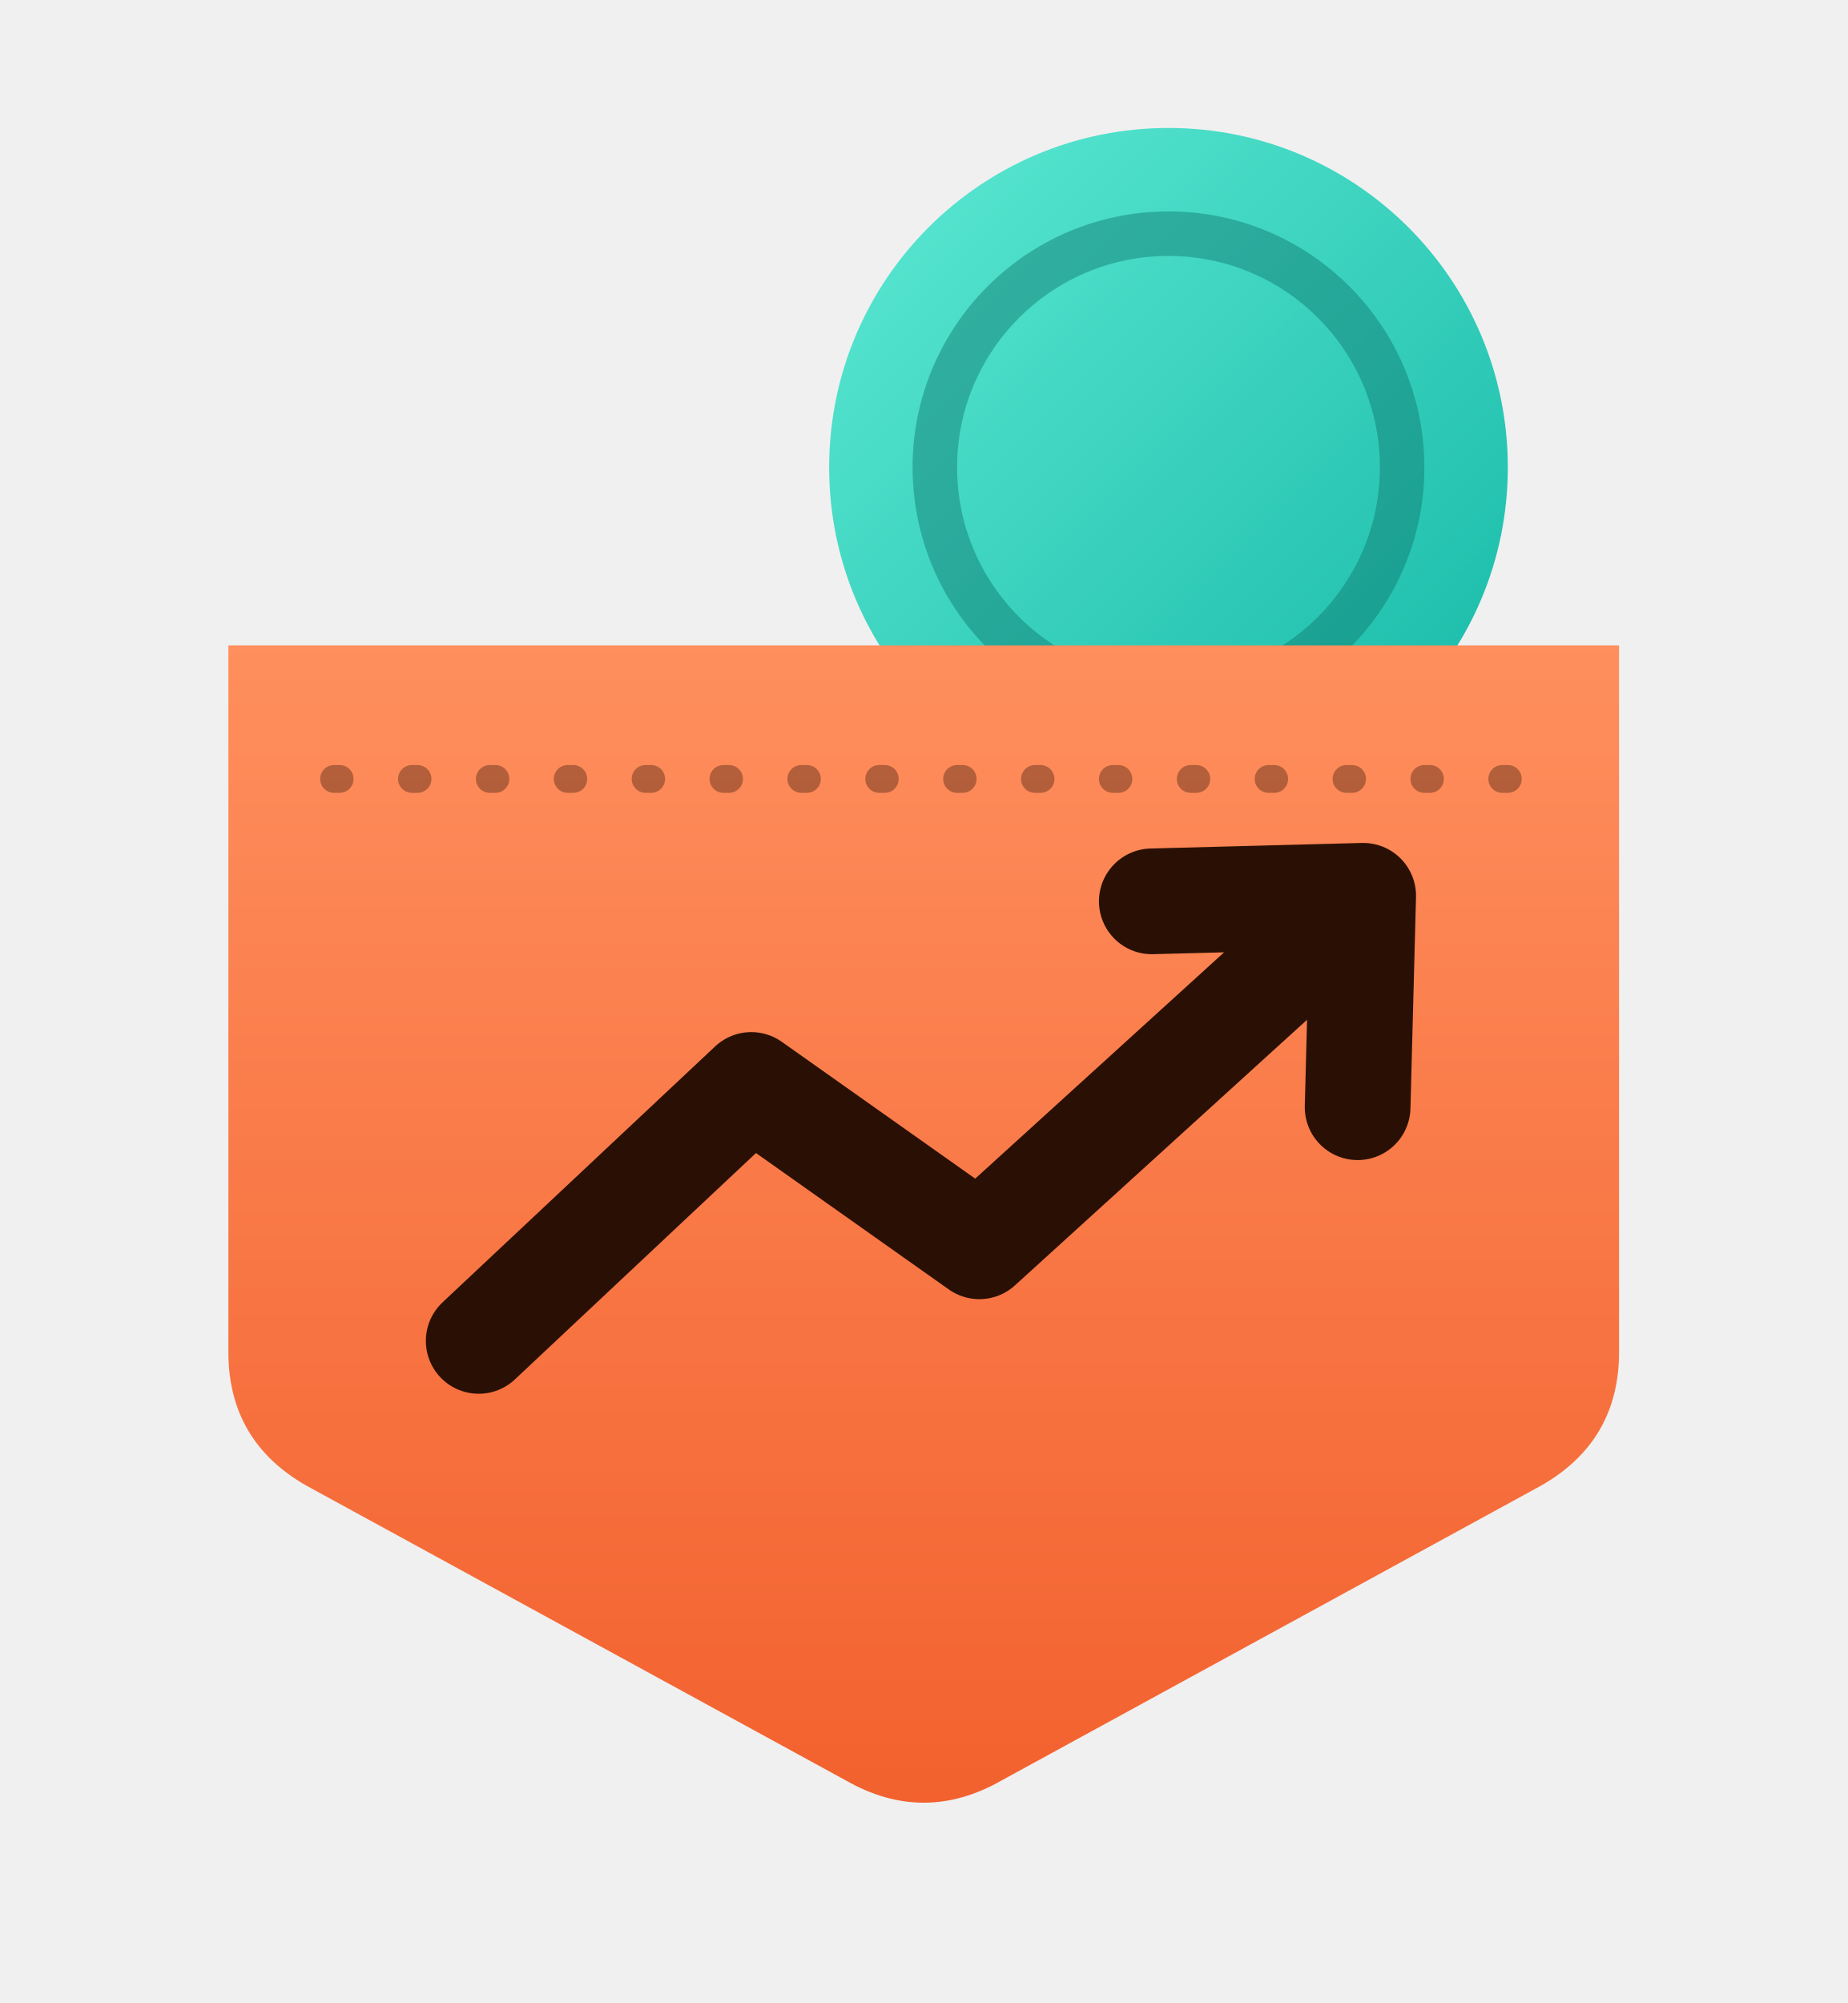
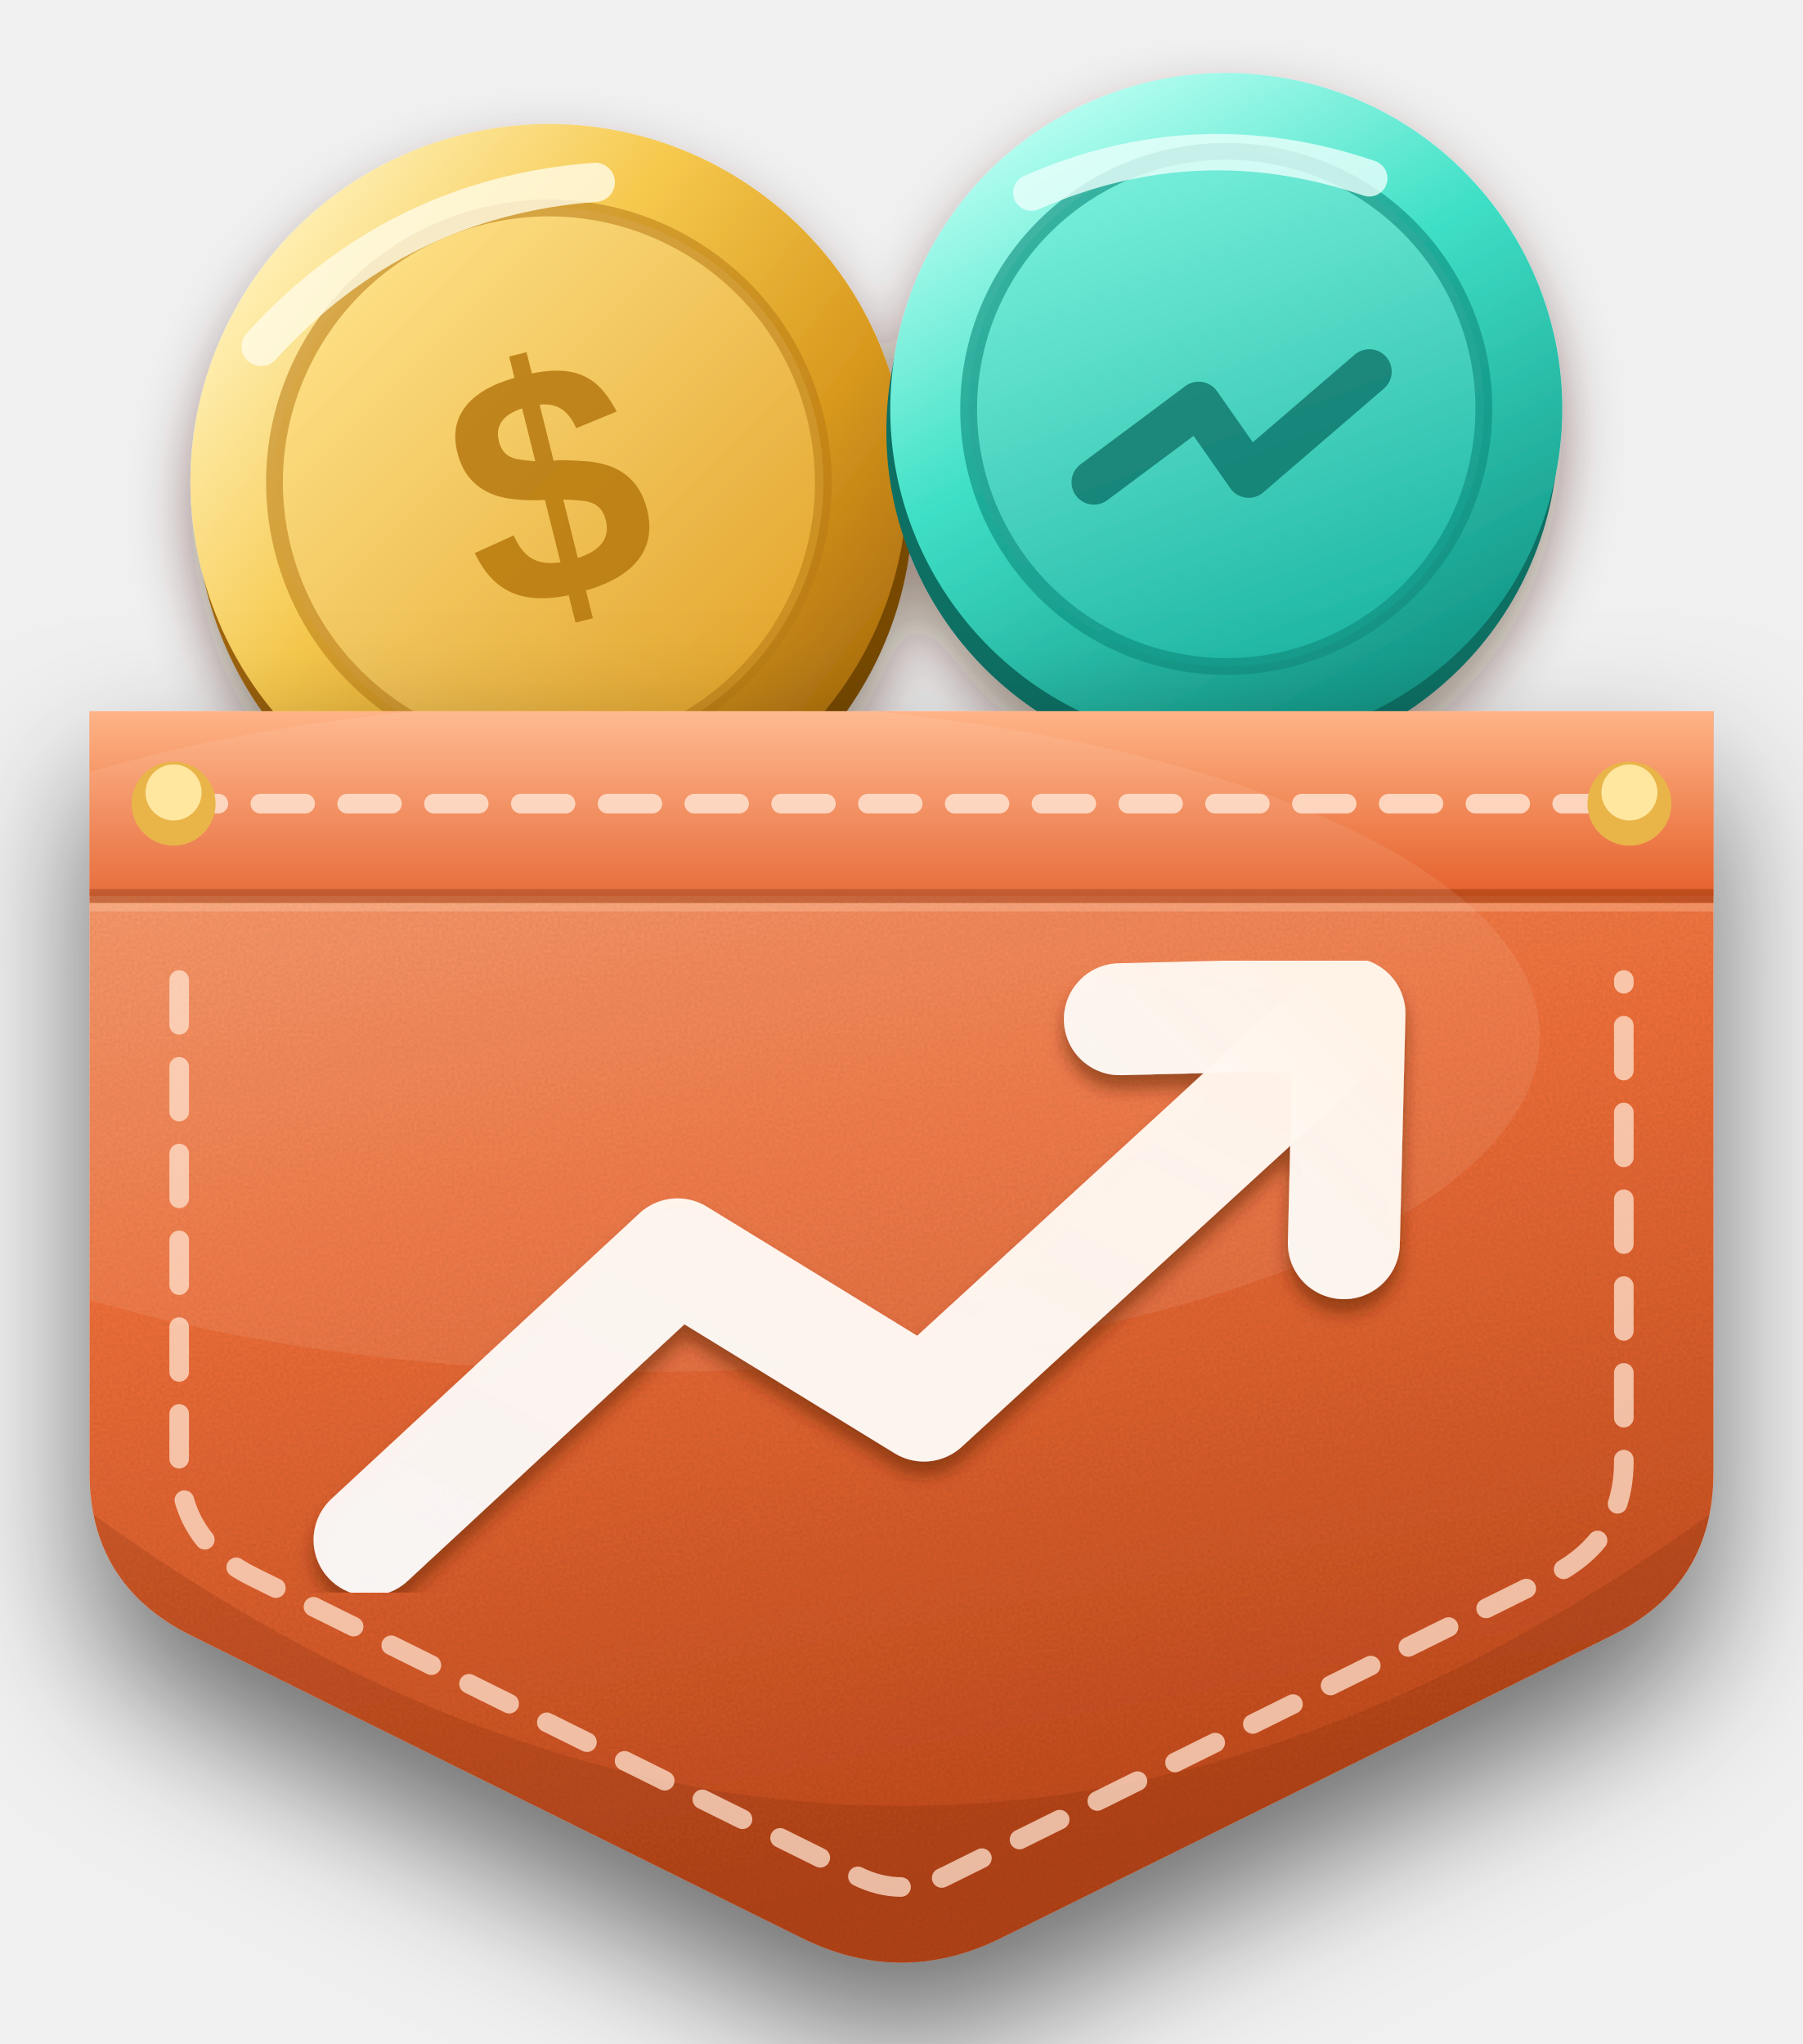
- <svg xmlns="http://www.w3.org/2000/svg" viewBox="180 150 664 720" width="1024" height="1110">
+ <svg xmlns="http://www.w3.org/2000/svg" viewBox="190 150 644 730" width="1024" height="1161">
  <defs>
-     <linearGradient id="bg" x1="0" y1="0" x2="0" y2="1">
-       <stop offset="0" stop-color="#1B2136" />
-       <stop offset="1" stop-color="#0B0E18" />
-     </linearGradient>
-     <linearGradient id="pk" x1="0" y1="0" x2="0" y2="1">
-       <stop offset="0" stop-color="#FF8F5E" />
-       <stop offset="1" stop-color="#F2612E" />
-     </linearGradient>
-     <linearGradient id="coin" x1="0" y1="0" x2="1" y2="1">
-       <stop offset="0" stop-color="#5EEAD4" />
-       <stop offset="1" stop-color="#14B8A6" />
-     </linearGradient>
-     <radialGradient id="glow" cx="0.5" cy="0.62" r="0.5">
-       <stop offset="0" stop-color="#FF7A45" stop-opacity="0.28" />
+     <radialGradient id="bg" cx="0.5" cy="0.38" r="0.85">
+       <stop offset="0" stop-color="#25304F" />
+       <stop offset="0.55" stop-color="#141A2E" />
+       <stop offset="1" stop-color="#090C16" />
+     </radialGradient>
+     <radialGradient id="glow" cx="0.5" cy="0.6" r="0.45">
+       <stop offset="0" stop-color="#FF7A45" stop-opacity="0.35" />
      <stop offset="1" stop-color="#FF7A45" stop-opacity="0" />
    </radialGradient>
+     <linearGradient id="leather" x1="0" y1="0" x2="0.25" y2="1">
+       <stop offset="0" stop-color="#FFA06E" />
+       <stop offset="0.45" stop-color="#F2703A" />
+       <stop offset="1" stop-color="#C24A1C" />
+     </linearGradient>
+     <linearGradient id="lip" x1="0" y1="0" x2="0" y2="1">
+       <stop offset="0" stop-color="#FFB487" />
+       <stop offset="1" stop-color="#E5612C" />
+     </linearGradient>
+     <linearGradient id="gold" x1="0.15" y1="0.1" x2="0.85" y2="0.95">
+       <stop offset="0" stop-color="#FFF1B8" />
+       <stop offset="0.35" stop-color="#F6C94E" />
+       <stop offset="0.7" stop-color="#D99A1F" />
+       <stop offset="1" stop-color="#A86A0C" />
+     </linearGradient>
+     <linearGradient id="goldRim" x1="0" y1="0" x2="1" y2="1">
+       <stop offset="0" stop-color="#B97A12" />
+       <stop offset="0.5" stop-color="#8A5508" />
+       <stop offset="1" stop-color="#6E4205" />
+     </linearGradient>
+     <linearGradient id="goldFace" x1="0.2" y1="0" x2="0.8" y2="1">
+       <stop offset="0" stop-color="#FFE38A" />
+       <stop offset="1" stop-color="#E3A42A" />
+     </linearGradient>
+     <linearGradient id="teal" x1="0.15" y1="0.1" x2="0.85" y2="0.95">
+       <stop offset="0" stop-color="#B9FFF2" />
+       <stop offset="0.4" stop-color="#3FE0C6" />
+       <stop offset="1" stop-color="#0F8F80" />
+     </linearGradient>
+     <linearGradient id="tealFace" x1="0.2" y1="0" x2="0.8" y2="1">
+       <stop offset="0" stop-color="#7DF3DF" />
+       <stop offset="1" stop-color="#17B3A0" />
+     </linearGradient>
+     <linearGradient id="arrow" x1="0" y1="1" x2="1" y2="0">
+       <stop offset="0" stop-color="#FFFFFF" stop-opacity="0.92" />
+       <stop offset="1" stop-color="#FFF3E8" />
+     </linearGradient>
+     <filter id="tex" x="0" y="0" width="100%" height="100%">
+       <feTurbulence type="fractalNoise" baseFrequency="0.9" numOctaves="3" seed="7" result="n" />
+       <feColorMatrix in="n" type="matrix" values="0 0 0 0 0  0 0 0 0 0  0 0 0 0 0  0 0 0 0.10 0" />
+       <feComposite in2="SourceGraphic" operator="in" />
+     </filter>
+     <filter id="drop" x="-20%" y="-20%" width="140%" height="150%">
+       <feDropShadow dx="0" dy="26" stdDeviation="26" flood-color="#000" flood-opacity="0.55" />
+     </filter>
+     <filter id="soft" x="-20%" y="-20%" width="140%" height="140%">
+       <feDropShadow dx="0" dy="10" stdDeviation="10" flood-color="#3A1405" flood-opacity="0.45" />
+     </filter>
+     <filter id="emboss" x="-10%" y="-10%" width="120%" height="120%">
+       <feDropShadow dx="0" dy="5" stdDeviation="3" flood-color="#5A1E06" flood-opacity="0.55" />
+     </filter>
+     <clipPath id="pocketClip">
+       <path d="M222 404 H802 V676 Q802 716 766 734 L548 842 Q512 860 476 842 L258 734 Q222 716 222 676 Z" />
+     </clipPath>
  </defs>
-   <g id="mark">
-     <circle cx="600" cy="318" r="122" fill="url(#coin)" />
-     <circle cx="600" cy="318" r="84" fill="none" stroke="#0F766E" stroke-opacity="0.45" stroke-width="16" />
-     <path d="M262 382 H762 V636 Q762 668 734 684 L540 790 Q512 806 484 790 L290 684 Q262 668 262 636 Z" fill="url(#pk)" />
-     <path d="M300 430 H724" stroke="#2A1004" stroke-opacity="0.35" stroke-width="10" stroke-linecap="round" stroke-dasharray="2 26" />
-     <polyline points="352,632 450,540 532,598 664,478" fill="none" stroke="#2A1004" stroke-width="38" stroke-linecap="round" stroke-linejoin="round" />
-     <polyline points="594,474 670,472 668,548" fill="none" stroke="#2A1004" stroke-width="38" stroke-linecap="round" stroke-linejoin="round" />
+   <g filter="url(#soft)">
+     <g transform="rotate(-14 388 330)">
+       <circle cx="388" cy="330" r="128" fill="url(#goldRim)" />
+       <circle cx="388" cy="322" r="128" fill="url(#gold)" />
+       <circle cx="388" cy="322" r="98" fill="url(#goldFace)" />
+       <circle cx="388" cy="322" r="98" fill="none" stroke="#B87A14" stroke-opacity="0.55" stroke-width="6" />
+       <path d="M300 250 Q360 210 430 222" fill="none" stroke="#FFFBE6" stroke-opacity="0.8" stroke-width="14" stroke-linecap="round" />
+       <text x="388" y="364" text-anchor="middle" font-family="Arial Black, Arial, sans-serif" font-weight="900" font-size="120" fill="#B6780F" fill-opacity="0.85">$</text>
+     </g>
+     <g transform="rotate(10 628 296)">
+       <circle cx="628" cy="304" r="120" fill="#0B6F64" />
+       <circle cx="628" cy="296" r="120" fill="url(#teal)" />
+       <circle cx="628" cy="296" r="92" fill="url(#tealFace)" />
+       <circle cx="628" cy="296" r="92" fill="none" stroke="#0C8A7B" stroke-opacity="0.6" stroke-width="6" />
+       <path d="M546 232 Q600 196 664 206" fill="none" stroke="#E9FFFB" stroke-opacity="0.8" stroke-width="13" stroke-linecap="round" />
+       <path d="M586 330 L618 296 L640 318 L676 274" fill="none" stroke="#0B6F64" stroke-opacity="0.75" stroke-width="16" stroke-linecap="round" stroke-linejoin="round" />
+     </g>
+   </g>
+   <g filter="url(#drop)">
+     <path d="M222 404 H802 V676 Q802 716 766 734 L548 842 Q512 860 476 842 L258 734 Q222 716 222 676 Z" fill="url(#leather)" />
+     <g clip-path="url(#pocketClip)">
+       <rect x="200" y="380" width="640" height="500" filter="url(#tex)" fill="#000" />
+       <path d="M222 404 H802 V470 H222 Z" fill="url(#lip)" />
+       <path d="M222 470 H802" stroke="#9E3A12" stroke-opacity="0.55" stroke-width="5" />
+       <path d="M222 474 H802" stroke="#FFC7A3" stroke-opacity="0.35" stroke-width="3" />
+       <ellipse cx="420" cy="520" rx="320" ry="120" fill="#FFFFFF" fill-opacity="0.08" />
+       <path d="M222 690 Q512 900 802 690 V880 H222 Z" fill="#7E2A0A" fill-opacity="0.22" />
+     </g>
+     <path d="M252 437 H772" stroke="#FFE2CF" stroke-opacity="0.85" stroke-width="7" stroke-linecap="round" stroke-dasharray="16 15" />
+     <path d="M254 500 V672 Q254 700 280 713 L496 820 Q512 828 528 820 L744 713 Q770 700 770 672 V500" fill="none" stroke="#FFE2CF" stroke-opacity="0.75" stroke-width="7" stroke-linecap="round" stroke-dasharray="16 15" />
+     <g>
+       <circle cx="252" cy="437" r="15" fill="#E9B54A" />
+       <circle cx="252" cy="433" r="10" fill="#FFE7A0" />
+       <circle cx="772" cy="437" r="15" fill="#E9B54A" />
+       <circle cx="772" cy="433" r="10" fill="#FFE7A0" />
+     </g>
+     <g filter="url(#emboss)">
+       <polyline points="322,700 432,598 520,652 664,520" fill="none" stroke="url(#arrow)" stroke-width="40" stroke-linecap="round" stroke-linejoin="round" />
+       <polyline points="590,514 672,512 670,594" fill="none" stroke="url(#arrow)" stroke-width="40" stroke-linecap="round" stroke-linejoin="round" />
+     </g>
  </g>
</svg>
